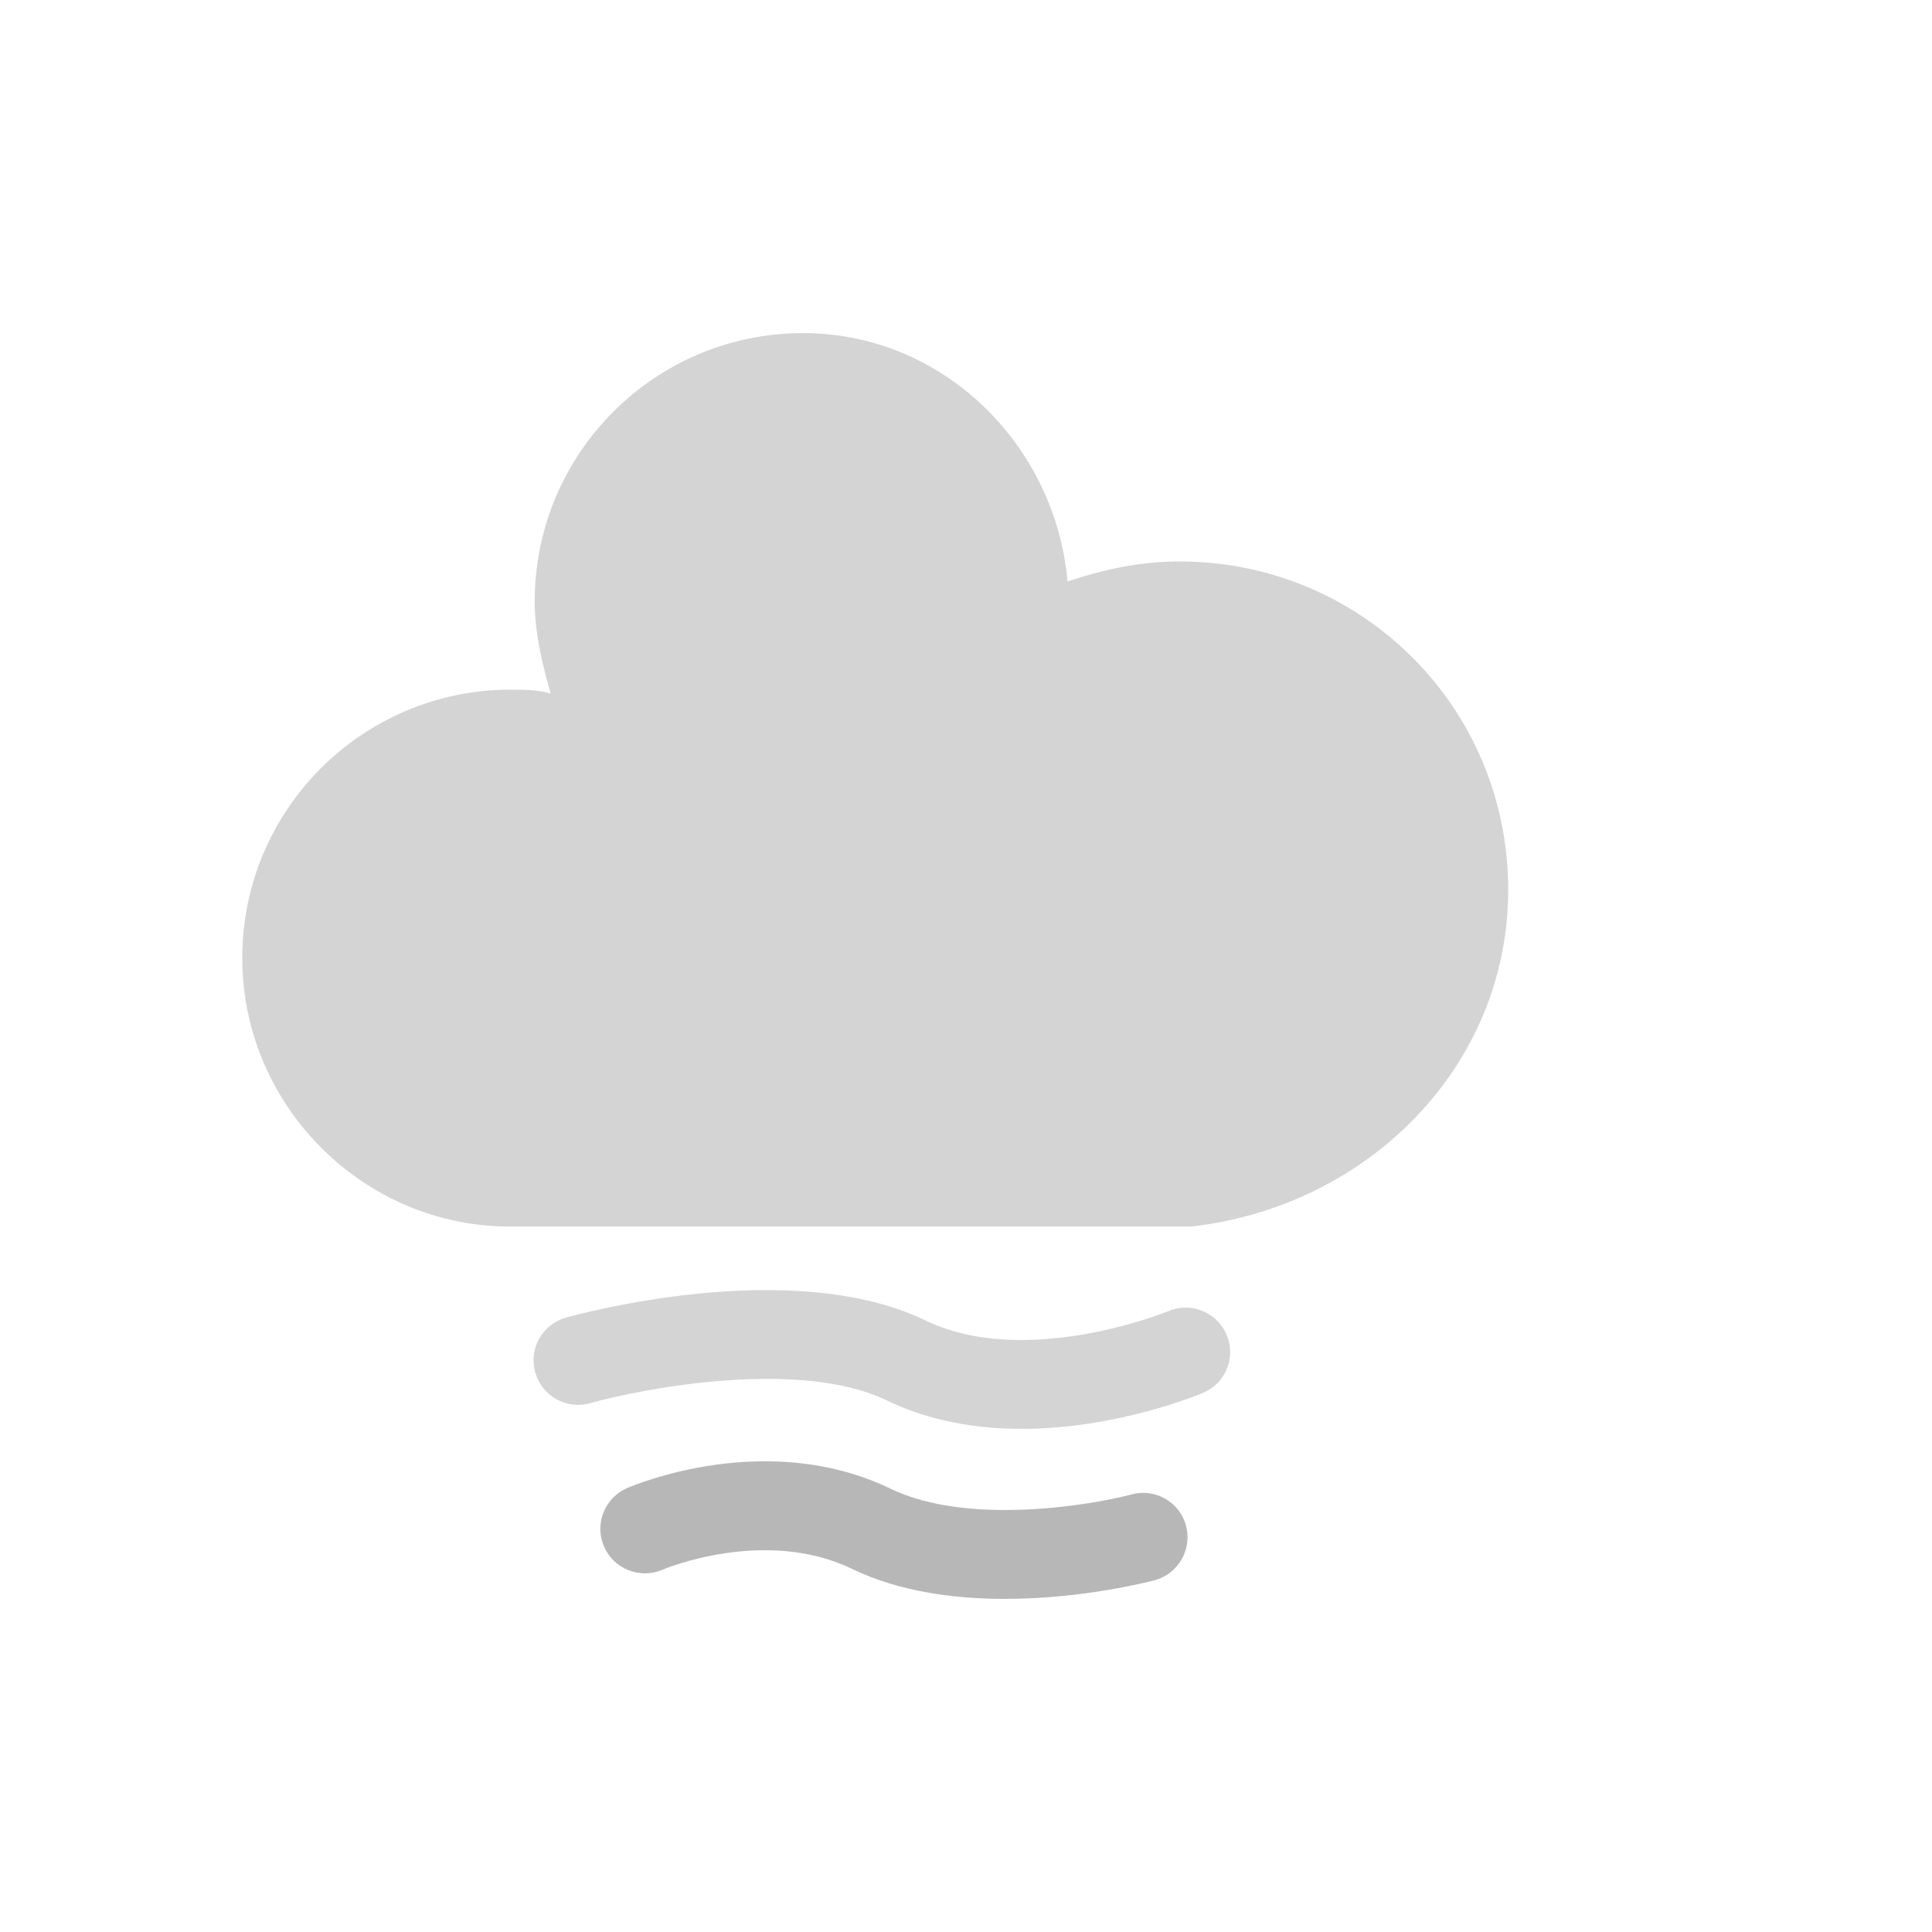
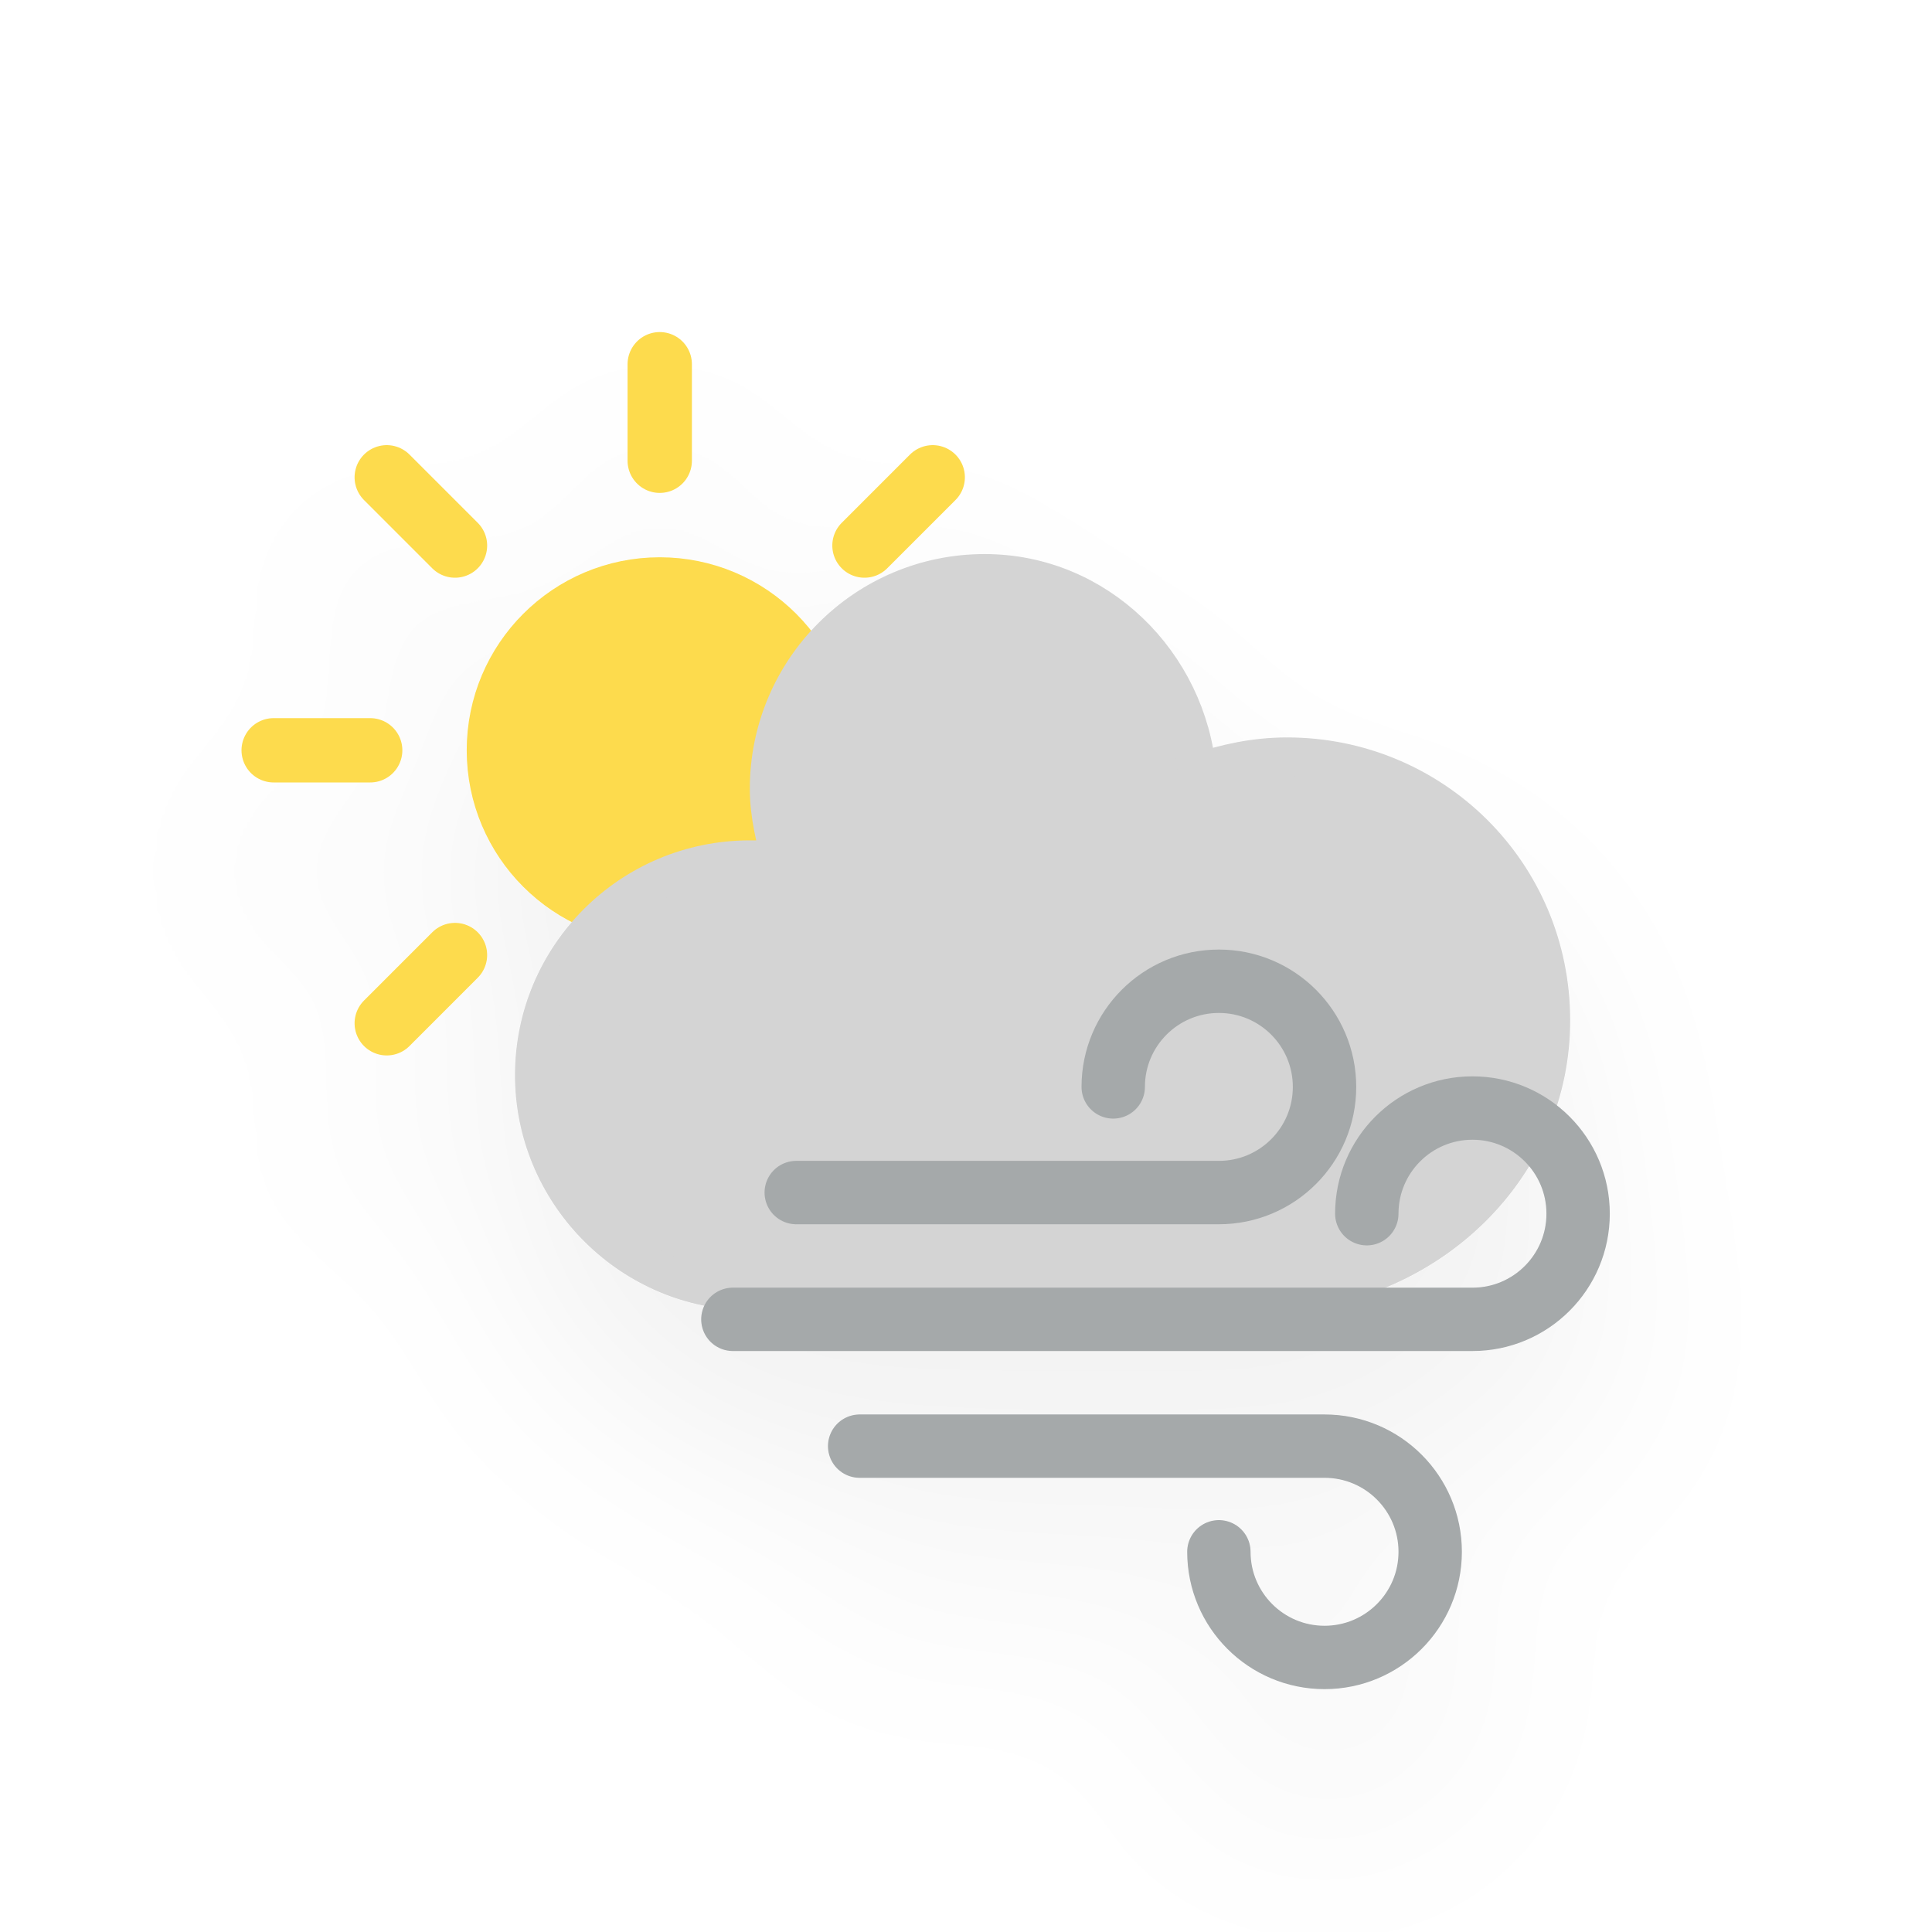
- <svg xmlns="http://www.w3.org/2000/svg" version="1.1" width="63.8" height="63.8" viewbox="0 0 17 17" id="svg32">
-   <defs id="defs15">
-     <filter id="blur" width="2" height="2">
-       <feComponentTransfer id="feComponentTransfer4">
-         <feFuncA type="linear" slope="0.05" id="feFuncA2" />
+ <svg xmlns="http://www.w3.org/2000/svg" version="1.1" width="64" height="64" viewbox="0 0 64 64" id="svg66">
+   <defs id="defs19">
+     <filter id="blur" width="200%" height="200%">
+       <feGaussianBlur in="SourceAlpha" stdDeviation="3" id="feGaussianBlur2" />
+       <feOffset dx="0" dy="4" result="offsetblur" id="feOffset4" />
+       <feComponentTransfer id="feComponentTransfer8">
+         <feFuncA type="linear" slope="0.05" id="feFuncA6" />
      </feComponentTransfer>
-       <feMerge id="feMerge10">
-         <feMergeNode id="feMergeNode6" />
-         <feMergeNode in="SourceGraphic" id="feMergeNode8" />
+       <feMerge id="feMerge14">
+         <feMergeNode id="feMergeNode10" />
+         <feMergeNode in="SourceGraphic" id="feMergeNode12" />
      </feMerge>
    </filter>
-     <style type="text/css" id="style13">
- /* CLOUDS */
+     <style type="text/css" id="style17">
+ /*
+ ** CLOUDS
+ */
+ @keyframes am-weather-cloud-2 {
+   0% {
+     -webkit-transform: translate(0px,0px);
+        -moz-transform: translate(0px,0px);
+         -ms-transform: translate(0px,0px);
+             transform: translate(0px,0px);
+   }
+ 
+   50% {
+     -webkit-transform: translate(2px,0px);
+        -moz-transform: translate(2px,0px);
+         -ms-transform: translate(2px,0px);
+             transform: translate(2px,0px);
+   }
+ 
+   100% {
+     -webkit-transform: translate(0px,0px);
+        -moz-transform: translate(0px,0px);
+         -ms-transform: translate(0px,0px);
+             transform: translate(0px,0px);
+   }
+ }
+ 
+ .am-weather-cloud-2 {
+   -webkit-animation-name: am-weather-cloud-2;
+      -moz-animation-name: am-weather-cloud-2;
+           animation-name: am-weather-cloud-2;
+   -webkit-animation-duration: 3s;
+      -moz-animation-duration: 3s;
+           animation-duration: 3s;
+   -webkit-animation-timing-function: linear;
+      -moz-animation-timing-function: linear;
+           animation-timing-function: linear;
+   -webkit-animation-iteration-count: infinite;
+      -moz-animation-iteration-count: infinite;
+           animation-iteration-count: infinite;
+ }
+ 
+ /*
+ ** SUN
+ */
+ @keyframes am-weather-sun {
+   0% {
+     -webkit-transform: rotate(0deg);
+        -moz-transform: rotate(0deg);
+         -ms-transform: rotate(0deg);
+             transform: rotate(0deg);
+   }
+ 
+   100% {
+     -webkit-transform: rotate(360deg);
+        -moz-transform: rotate(360deg);
+         -ms-transform: rotate(360deg);
+             transform: rotate(360deg);
+   }
+ }
+ 
+ .am-weather-sun {
+   -webkit-animation-name: am-weather-sun;
+      -moz-animation-name: am-weather-sun;
+       -ms-animation-name: am-weather-sun;
+           animation-name: am-weather-sun;
+   -webkit-animation-duration: 9s;
+      -moz-animation-duration: 9s;
+       -ms-animation-duration: 9s;
+           animation-duration: 9s;
+   -webkit-animation-timing-function: linear;
+      -moz-animation-timing-function: linear;
+       -ms-animation-timing-function: linear;
+           animation-timing-function: linear;
+   -webkit-animation-iteration-count: infinite;
+      -moz-animation-iteration-count: infinite;
+       -ms-animation-iteration-count: infinite;
+           animation-iteration-count: infinite;
+ }
+ 
+ @keyframes am-weather-sun-shiny {
+   0% {
+     stroke-dasharray: 3px 10px;
+     stroke-dashoffset: 0px;
+   }
+ 
+   50% {
+     stroke-dasharray: 0.1px 10px;
+     stroke-dashoffset: -1px;
+   }
+ 
+   100% {
+     stroke-dasharray: 3px 10px;
+     stroke-dashoffset: 0px;
+   }
+ }
+ 
+ .am-weather-sun-shiny line {
+   -webkit-animation-name: am-weather-sun-shiny;
+      -moz-animation-name: am-weather-sun-shiny;
+       -ms-animation-name: am-weather-sun-shiny;
+           animation-name: am-weather-sun-shiny;
+   -webkit-animation-duration: 2s;
+      -moz-animation-duration: 2s;
+       -ms-animation-duration: 2s;
+           animation-duration: 2s;
+   -webkit-animation-timing-function: linear;
+      -moz-animation-timing-function: linear;
+       -ms-animation-timing-function: linear;
+           animation-timing-function: linear;
+   -webkit-animation-iteration-count: infinite;
+      -moz-animation-iteration-count: infinite;
+       -ms-animation-iteration-count: infinite;
+           animation-iteration-count: infinite;
+ }
+         </style>
+     <filter id="blur-4" width="200%" height="200%">
+       <feGaussianBlur in="SourceAlpha" stdDeviation="3" id="feGaussianBlur40" />
+       <feOffset dx="0" dy="4" result="offsetblur" id="feOffset42" />
+       <feComponentTransfer id="feComponentTransfer46">
+         <feFuncA type="linear" slope="0.05" id="feFuncA44" />
+       </feComponentTransfer>
+       <feMerge id="feMerge52">
+         <feMergeNode id="feMergeNode48" />
+         <feMergeNode in="SourceGraphic" id="feMergeNode50" />
+       </feMerge>
+     </filter>
+     <style type="text/css" id="style55">
+ /*
+ ** CLOUDS
+ */
@keyframes am-weather-cloud-1 {
- 	0% {
- 		-webkit-transform: translate(-2px,0px);
- 		-moz-transform: translate(-2px,0px);
- 		-ms-transform: translate(-2px,0px);
- 		transform: translate(-2px,0px);
- 	}
- 	25% {
- 		-webkit-transform: translate(6px,0px);
- 		-moz-transform: translate(6px,0px);
- 		-ms-transform: translate(6px,0px);
- 		transform: translate(6px,0px);
- 	}
- 	50% {
- 		-webkit-transform: translate(-2px,0px);
- 		-moz-transform: translate(-2px,0px);
- 		-ms-transform: translate(-2px,0px);
- 		transform: translate(-2px,0px);
- 	}
- 	100% {
- 		-webkit-transform: translate(-2px,0px);
- 		-moz-transform: translate(-2px,0px);
- 		-ms-transform: translate(-2px,0px);
- 		transform: translate(-2px,0px);
- 	}
- }
+   0% {
+     -webkit-transform: translate(-5px,0px);
+        -moz-transform: translate(-5px,0px);
+         -ms-transform: translate(-5px,0px);
+             transform: translate(-5px,0px);
+   }
+ 
+   50% {
+     -webkit-transform: translate(6px,0px);
+        -moz-transform: translate(6px,0px);
+         -ms-transform: translate(6px,0px);
+             transform: translate(6px,0px);
+   }
+ 
+   100% {
+     -webkit-transform: translate(-5px,0px);
+        -moz-transform: translate(-5px,0px);
+         -ms-transform: translate(-5px,0px);
+             transform: translate(-5px,0px);
+   }
+ }
+ 
.am-weather-cloud-1 {
- 	-webkit-animation-name: am-weather-cloud-1;
- 	-moz-animation-name: am-weather-cloud-1;
- 	animation-name: am-weather-cloud-1;
- 	-webkit-animation-duration: 10s;
- 	-moz-animation-duration: 10s;
- 	animation-duration: 10s;
- 	-webkit-animation-timing-function: linear;
- 	-moz-animation-timing-function: linear;
- 	animation-timing-function: linear;
- 	-webkit-animation-iteration-count: infinite;
- 	-moz-animation-iteration-count: infinite;
- 	animation-iteration-count: infinite;
- }
- 
- 
- @keyframes am-weather-cloud-3 {
- 	0% {
- 		-webkit-transform: translate(0px,0px);
- 		-moz-transform: translate(0px,0px);
- 		-ms-transform: translate(0px,0px);
- 		transform: translate(0px,0px);
- 	}
- 	25% {
- 		-webkit-transform: translate(2px,0px);
- 		-moz-transform: translate(2px,0px);
- 		-ms-transform: translate(2px,0px);
- 		transform: translate(2px,0px);
- 	}
- 	50% {
- 		-webkit-transform: translate(0px,0px);
- 		-moz-transform: translate(0px,0px);
- 		-ms-transform: translate(0px,0px);
- 		transform: translate(0px,0px);
- 	}
- 	100% {
- 		-webkit-transform: translate(0px,0px);
- 		-moz-transform: translate(0px,0px);
- 		-ms-transform: translate(0px,0px);
- 		transform: translate(0px,0px);
- 	}
- }
- .am-weather-cloud-3 {
- 	-webkit-animation-name: am-weather-cloud-3;
- 	-moz-animation-name: am-weather-cloud-3;
- 	animation-name: am-weather-cloud-3;
- 	-webkit-animation-duration: 10s;
- 	-moz-animation-duration: 10s;
- 	animation-duration: 10s;
- 	-webkit-animation-timing-function: linear;
- 	-moz-animation-timing-function: linear;
- 	animation-timing-function: linear;
- 	-webkit-animation-iteration-count: infinite;
- 	-moz-animation-iteration-count: infinite;
- 	animation-iteration-count: infinite;
- }
- /* EASING */
+   -webkit-animation-name: am-weather-cloud-1;
+      -moz-animation-name: am-weather-cloud-1;
+           animation-name: am-weather-cloud-1;
+   -webkit-animation-duration: 7s;
+      -moz-animation-duration: 7s;
+           animation-duration: 7s;
+   -webkit-animation-timing-function: linear;
+      -moz-animation-timing-function: linear;
+           animation-timing-function: linear;
+   -webkit-animation-iteration-count: infinite;
+      -moz-animation-iteration-count: infinite;
+           animation-iteration-count: infinite;
+ }
+ 
+ @keyframes am-weather-cloud-2 {
+   0% {
+     -webkit-transform: translate(0px,0px);
+        -moz-transform: translate(0px,0px);
+         -ms-transform: translate(0px,0px);
+             transform: translate(0px,0px);
+   }
+ 
+   50% {
+     -webkit-transform: translate(2px,0px);
+        -moz-transform: translate(2px,0px);
+         -ms-transform: translate(2px,0px);
+             transform: translate(2px,0px);
+   }
+ 
+   100% {
+     -webkit-transform: translate(0px,0px);
+        -moz-transform: translate(0px,0px);
+         -ms-transform: translate(0px,0px);
+             transform: translate(0px,0px);
+   }
+ }
+ 
+ .am-weather-cloud-2 {
+   -webkit-animation-name: am-weather-cloud-2;
+      -moz-animation-name: am-weather-cloud-2;
+           animation-name: am-weather-cloud-2;
+   -webkit-animation-duration: 3s;
+      -moz-animation-duration: 3s;
+           animation-duration: 3s;
+   -webkit-animation-timing-function: linear;
+      -moz-animation-timing-function: linear;
+           animation-timing-function: linear;
+   -webkit-animation-iteration-count: infinite;
+      -moz-animation-iteration-count: infinite;
+           animation-iteration-count: infinite;
+ }
+ 
+ /*
+ ** SUN
+ */
+ @keyframes am-weather-sun {
+   0% {
+     -webkit-transform: rotate(0deg);
+        -moz-transform: rotate(0deg);
+         -ms-transform: rotate(0deg);
+             transform: rotate(0deg);
+   }
+ 
+   100% {
+     -webkit-transform: rotate(360deg);
+        -moz-transform: rotate(360deg);
+         -ms-transform: rotate(360deg);
+             transform: rotate(360deg);
+   }
+ }
+ 
+ .am-weather-sun {
+   -webkit-animation-name: am-weather-sun;
+      -moz-animation-name: am-weather-sun;
+       -ms-animation-name: am-weather-sun;
+           animation-name: am-weather-sun;
+   -webkit-animation-duration: 9s;
+      -moz-animation-duration: 9s;
+       -ms-animation-duration: 9s;
+           animation-duration: 9s;
+   -webkit-animation-timing-function: linear;
+      -moz-animation-timing-function: linear;
+       -ms-animation-timing-function: linear;
+           animation-timing-function: linear;
+   -webkit-animation-iteration-count: infinite;
+      -moz-animation-iteration-count: infinite;
+       -ms-animation-iteration-count: infinite;
+           animation-iteration-count: infinite;
+ }
+ 
+ @keyframes am-weather-sun-shiny {
+   0% {
+     stroke-dasharray: 3px 10px;
+     stroke-dashoffset: 0px;
+   }
+ 
+   50% {
+     stroke-dasharray: 0.1px 10px;
+     stroke-dashoffset: -1px;
+   }
+ 
+   100% {
+     stroke-dasharray: 3px 10px;
+     stroke-dashoffset: 0px;
+   }
+ }
+ 
+ .am-weather-sun-shiny line {
+   -webkit-animation-name: am-weather-sun-shiny;
+      -moz-animation-name: am-weather-sun-shiny;
+       -ms-animation-name: am-weather-sun-shiny;
+           animation-name: am-weather-sun-shiny;
+   -webkit-animation-duration: 2s;
+      -moz-animation-duration: 2s;
+       -ms-animation-duration: 2s;
+           animation-duration: 2s;
+   -webkit-animation-timing-function: linear;
+      -moz-animation-timing-function: linear;
+       -ms-animation-timing-function: linear;
+           animation-timing-function: linear;
+   -webkit-animation-iteration-count: infinite;
+      -moz-animation-iteration-count: infinite;
+       -ms-animation-iteration-count: infinite;
+           animation-iteration-count: infinite;
+ }
+ 
+ 
+ 
+ 
+ /*
+ ** MOON
+ */
+ @keyframes am-weather-moon {
+   0% {
+     -webkit-transform: rotate(0deg);
+        -moz-transform: rotate(0deg);
+         -ms-transform: rotate(0deg);
+             transform: rotate(0deg);
+   }
+ 
+   50% {
+     -webkit-transform: rotate(15deg);
+        -moz-transform: rotate(15deg);
+         -ms-transform: rotate(15deg);
+             transform: rotate(15deg);
+   }
+ 
+   100% {
+     -webkit-transform: rotate(0deg);
+        -moz-transform: rotate(0deg);
+         -ms-transform: rotate(0deg);
+             transform: rotate(0deg);
+   }
+ }
+ 
+ .am-weather-moon {
+   -webkit-animation-name: am-weather-moon;
+      -moz-animation-name: am-weather-moon;
+       -ms-animation-name: am-weather-moon;
+           animation-name: am-weather-moon;
+   -webkit-animation-duration: 6s;
+      -moz-animation-duration: 6s;
+       -ms-animation-duration: 6s;
+           animation-duration: 6s;
+   -webkit-animation-timing-function: linear;
+      -moz-animation-timing-function: linear;
+       -ms-animation-timing-function: linear;
+           animation-timing-function: linear;
+   -webkit-animation-iteration-count: infinite;
+      -moz-animation-iteration-count: infinite;
+       -ms-animation-iteration-count: infinite;
+           animation-iteration-count: infinite;
+   -webkit-transform-origin: 12.5px 15.15px 0; /* TODO FF CENTER ISSUE */
+      -moz-transform-origin: 12.5px 15.15px 0; /* TODO FF CENTER ISSUE */
+       -ms-transform-origin: 12.5px 15.15px 0; /* TODO FF CENTER ISSUE */
+           transform-origin: 12.5px 15.15px 0; /* TODO FF CENTER ISSUE */
+ }
+ 
+ @keyframes am-weather-moon-star-1 {
+   0% {
+     opacity: 0;
+   }
+ 
+   100% {
+     opacity: 1;
+   }
+ }
+ 
+ .am-weather-moon-star-1 {
+   -webkit-animation-name: am-weather-moon-star-1;
+      -moz-animation-name: am-weather-moon-star-1;
+       -ms-animation-name: am-weather-moon-star-1;
+           animation-name: am-weather-moon-star-1;
+   -webkit-animation-delay: 3s;
+      -moz-animation-delay: 3s;
+       -ms-animation-delay: 3s;
+           animation-delay: 3s;
+   -webkit-animation-duration: 5s;
+      -moz-animation-duration: 5s;
+       -ms-animation-duration: 5s;
+           animation-duration: 5s;
+   -webkit-animation-timing-function: linear;
+      -moz-animation-timing-function: linear;
+       -ms-animation-timing-function: linear;
+           animation-timing-function: linear;
+   -webkit-animation-iteration-count: 1;
+      -moz-animation-iteration-count: 1;
+       -ms-animation-iteration-count: 1;
+           animation-iteration-count: 1;
+ }
+ 
+ @keyframes am-weather-moon-star-2 {
+   0% {
+     opacity: 0;
+   }
+ 
+   100% {
+     opacity: 1;
+   }
+ }
+ 
+ .am-weather-moon-star-2 {
+   -webkit-animation-name: am-weather-moon-star-2;
+      -moz-animation-name: am-weather-moon-star-2;
+       -ms-animation-name: am-weather-moon-star-2;
+           animation-name: am-weather-moon-star-2;
+   -webkit-animation-delay: 5s;
+      -moz-animation-delay: 5s;
+       -ms-animation-delay: 5s;
+           animation-delay: 5s;
+   -webkit-animation-duration: 4s;
+      -moz-animation-duration: 4s;
+       -ms-animation-duration: 4s;
+           animation-duration: 4s;
+   -webkit-animation-timing-function: linear;
+      -moz-animation-timing-function: linear;
+       -ms-animation-timing-function: linear;
+           animation-timing-function: linear;
+   -webkit-animation-iteration-count: 1;
+      -moz-animation-iteration-count: 1;
+       -ms-animation-iteration-count: 1;
+           animation-iteration-count: 1;
+ }
+ 
+ /*
+ ** RAIN
+ */
+ @keyframes am-weather-rain {
+   0% {
+     stroke-dashoffset: 0;
+   }
+ 
+   100% {
+     stroke-dashoffset: -100;
+   }
+ }
+ 
+ .am-weather-rain-1 {
+   -webkit-animation-name: am-weather-rain;
+      -moz-animation-name: am-weather-rain;
+       -ms-animation-name: am-weather-rain;
+           animation-name: am-weather-rain;
+   -webkit-animation-duration: 8s;
+      -moz-animation-duration: 8s;
+       -ms-animation-duration: 8s;
+           animation-duration: 8s;
+   -webkit-animation-timing-function: linear;
+      -moz-animation-timing-function: linear;
+       -ms-animation-timing-function: linear;
+           animation-timing-function: linear;
+   -webkit-animation-iteration-count: infinite;
+      -moz-animation-iteration-count: infinite;
+       -ms-animation-iteration-count: infinite;
+           animation-iteration-count: infinite;
+ }
+ 
+ .am-weather-rain-2 {
+   -webkit-animation-name: am-weather-rain;
+      -moz-animation-name: am-weather-rain;
+       -ms-animation-name: am-weather-rain;
+           animation-name: am-weather-rain;
+   -webkit-animation-delay: 0.25s;
+      -moz-animation-delay: 0.25s;
+       -ms-animation-delay: 0.25s;
+           animation-delay: 0.25s;
+   -webkit-animation-duration: 8s;
+      -moz-animation-duration: 8s;
+       -ms-animation-duration: 8s;
+           animation-duration: 8s;
+   -webkit-animation-timing-function: linear;
+      -moz-animation-timing-function: linear;
+       -ms-animation-timing-function: linear;
+           animation-timing-function: linear;
+   -webkit-animation-iteration-count: infinite;
+      -moz-animation-iteration-count: infinite;
+       -ms-animation-iteration-count: infinite;
+           animation-iteration-count: infinite;
+ }
+ 
+ 
+ /*
+ ** SNOW
+ */
+ @keyframes am-weather-snow {
+   0% {
+     -webkit-transform: translateX(0) translateY(0);
+        -moz-transform: translateX(0) translateY(0);
+         -ms-transform: translateX(0) translateY(0);
+             transform: translateX(0) translateY(0);
+   }
+ 
+   33.33% {
+     -webkit-transform: translateX(-1.2px) translateY(2px);
+        -moz-transform: translateX(-1.2px) translateY(2px);
+         -ms-transform: translateX(-1.2px) translateY(2px);
+             transform: translateX(-1.2px) translateY(2px);
+   }
+ 
+   66.66% {
+     -webkit-transform: translateX(1.4px) translateY(4px);
+        -moz-transform: translateX(1.4px) translateY(4px);
+         -ms-transform: translateX(1.4px) translateY(4px);
+             transform: translateX(1.4px) translateY(4px);
+     opacity: 1;
+   }
+ 
+   100% {
+     -webkit-transform: translateX(-1.6px) translateY(6px);
+        -moz-transform: translateX(-1.6px) translateY(6px);
+         -ms-transform: translateX(-1.6px) translateY(6px);
+             transform: translateX(-1.6px) translateY(6px);
+     opacity: 0;
+   }
+ }
+ 
+ @keyframes am-weather-snow-reverse {
+   0% {
+     -webkit-transform: translateX(0) translateY(0);
+        -moz-transform: translateX(0) translateY(0);
+         -ms-transform: translateX(0) translateY(0);
+             transform: translateX(0) translateY(0);
+   }
+ 
+   33.33% {
+     -webkit-transform: translateX(1.2px) translateY(2px);
+        -moz-transform: translateX(1.2px) translateY(2px);
+         -ms-transform: translateX(1.2px) translateY(2px);
+             transform: translateX(1.2px) translateY(2px);
+   }
+ 
+   66.66% {
+     -webkit-transform: translateX(-1.4px) translateY(4px);
+        -moz-transform: translateX(-1.4px) translateY(4px);
+         -ms-transform: translateX(-1.4px) translateY(4px);
+             transform: translateX(-1.4px) translateY(4px);
+     opacity: 1;
+   }
+ 
+   100% {
+     -webkit-transform: translateX(1.6px) translateY(6px);
+        -moz-transform: translateX(1.6px) translateY(6px);
+         -ms-transform: translateX(1.6px) translateY(6px);
+             transform: translateX(1.6px) translateY(6px);
+     opacity: 0;
+   }
+ }
+ 
+ .am-weather-snow-1 {
+   -webkit-animation-name: am-weather-snow;
+      -moz-animation-name: am-weather-snow;
+       -ms-animation-name: am-weather-snow;
+           animation-name: am-weather-snow;
+   -webkit-animation-duration: 2s;
+      -moz-animation-duration: 2s;
+       -ms-animation-duration: 2s;
+           animation-duration: 2s;
+   -webkit-animation-timing-function: linear;
+      -moz-animation-timing-function: linear;
+       -ms-animation-timing-function: linear;
+           animation-timing-function: linear;
+   -webkit-animation-iteration-count: infinite;
+      -moz-animation-iteration-count: infinite;
+       -ms-animation-iteration-count: infinite;
+           animation-iteration-count: infinite;
+ }
+ 
+ .am-weather-snow-2 {
+   -webkit-animation-name: am-weather-snow;
+      -moz-animation-name: am-weather-snow;
+       -ms-animation-name: am-weather-snow;
+           animation-name: am-weather-snow;
+   -webkit-animation-delay: 1.2s;
+      -moz-animation-delay: 1.2s;
+       -ms-animation-delay: 1.2s;
+           animation-delay: 1.2s;
+   -webkit-animation-duration: 2s;
+      -moz-animation-duration: 2s;
+       -ms-animation-duration: 2s;
+           animation-duration: 2s;
+   -webkit-animation-timing-function: linear;
+      -moz-animation-timing-function: linear;
+       -ms-animation-timing-function: linear;
+           animation-timing-function: linear;
+   -webkit-animation-iteration-count: infinite;
+      -moz-animation-iteration-count: infinite;
+       -ms-animation-iteration-count: infinite;
+           animation-iteration-count: infinite;
+ }
+ 
+ .am-weather-snow-3 {
+   -webkit-animation-name: am-weather-snow-reverse;
+      -moz-animation-name: am-weather-snow-reverse;
+       -ms-animation-name: am-weather-snow-reverse;
+           animation-name: am-weather-snow-reverse;
+   -webkit-animation-duration: 2s;
+      -moz-animation-duration: 2s;
+       -ms-animation-duration: 2s;
+           animation-duration: 2s;
+   -webkit-animation-timing-function: linear;
+      -moz-animation-timing-function: linear;
+       -ms-animation-timing-function: linear;
+           animation-timing-function: linear;
+   -webkit-animation-iteration-count: infinite;
+      -moz-animation-iteration-count: infinite;
+       -ms-animation-iteration-count: infinite;
+           animation-iteration-count: infinite;
+ }
+ 
+ /*
+ ** EASING
+ */
.am-weather-easing-ease-in-out {
- 	-webkit-animation-timing-function: ease-in-out;
- 	-moz-animation-timing-function: ease-in-out;
- 	-ms-animation-timing-function: ease-in-out;
- 	animation-timing-function: ease-in-out;
- }</style>
+   -webkit-animation-timing-function: ease-in-out;
+      -moz-animation-timing-function: ease-in-out;
+       -ms-animation-timing-function: ease-in-out;
+           animation-timing-function: ease-in-out;
+ }
+ 
+         </style>
  </defs>
-   <g filter="url(#blur)" id="cloudy">
-     <g transform="matrix(1.32294,0,0,1.32294,13.15947,6.369711)" id="g29">
-       <g class="am-weather-cloud-1 am-weather-easing-ease-in-out" id="g19">
-         <path d="M 41.35,22.94 C 38.58,23.68 30.28,25.06 25.12,22.57 16.68,18.49 7.68,22.36 7.3,22.52 c -1.51,0.67 -2.2,2.43 -1.54,3.94 0.66,1.52 2.43,2.21 3.94,1.56 0.07,-0.03 6.89,-2.91 12.8,-0.05 3.19,1.54 6.91,2.02 10.3,2.02 5.31,0 9.8,-1.18 10.1,-1.26 1.6,-0.43 2.55,-2.08 2.12,-3.68 -0.42,-1.59 -2.07,-2.54 -3.67,-2.11 z" fill="#b7b7b7" transform="matrix(0.37,0,0,0.37,3,24)" id="path17" />
+   <g filter="url(#blur)" id="cloudy-day-2">
+     <g transform="matrix(1.06573,0,0,1.06573,21.85449,7.80281)" id="g63">
+       <g transform="translate(0,16)" id="g57">
+         <g class="am-weather-sun" id="g53">
+           <g id="g23">
+             <line fill="none" stroke="#fddb4e" stroke-linecap="round" stroke-width="2" transform="translate(0,9)" x1="0" x2="0" y1="0" y2="3" id="line21" />
+           </g>
+           <g transform="rotate(45)" id="g27">
+             <line fill="none" stroke="#fddb4e" stroke-linecap="round" stroke-width="2" transform="translate(0,9)" x1="0" x2="0" y1="0" y2="3" id="line25" />
+           </g>
+           <g transform="rotate(90)" id="g31">
+             <line fill="none" stroke="#fddb4e" stroke-linecap="round" stroke-width="2" transform="translate(0,9)" x1="0" x2="0" y1="0" y2="3" id="line29" />
+           </g>
+           <g transform="rotate(135)" id="g35">
+             <line fill="none" stroke="#fddb4e" stroke-linecap="round" stroke-width="2" transform="translate(0,9)" x1="0" x2="0" y1="0" y2="3" id="line33" />
+           </g>
+           <g transform="scale(-1)" id="g39">
+             <line fill="none" stroke="#fddb4e" stroke-linecap="round" stroke-width="2" transform="translate(0,9)" x1="0" x2="0" y1="0" y2="3" id="line37" />
+           </g>
+           <g transform="rotate(-135)" id="g43">
+             <line fill="none" stroke="#fddb4e" stroke-linecap="round" stroke-width="2" transform="translate(0,9)" x1="0" x2="0" y1="0" y2="3" id="line41" />
+           </g>
+           <g transform="rotate(-90)" id="g47">
+             <line fill="none" stroke="#fddb4e" stroke-linecap="round" stroke-width="2" transform="translate(0,9)" x1="0" x2="0" y1="0" y2="3" id="line45" />
+           </g>
+           <g transform="rotate(-45)" id="g51">
+             <line fill="none" stroke="#fddb4e" stroke-linecap="round" stroke-width="2" transform="translate(0,9)" x1="0" x2="0" y1="0" y2="3" id="line49" />
+           </g>
+         </g>
+         <circle cx="0" cy="0" fill="#fddb4e" r="5" stroke="#fddb4e" stroke-width="2" id="circle55" />
      </g>
-       <g class="am-weather-cloud-1 am-weather-easing-ease-in-out" id="g23">
-         <path d="m 47.76,14.87 c -0.65,-1.52 -2.41,-2.24 -3.93,-1.59 -0.09,0.04 -9.6,3.91 -16.38,0.63 C 18.33,9.5 3.8,13.55 3.18,13.72 c -1.59,0.45 -2.52,2.11 -2.06,3.7 0.45,1.59 2.11,2.52 3.7,2.07 3.58,-1.01 14.15,-3.02 20.01,-0.19 2.95,1.43 6.13,1.92 9.11,1.92 6.41,0 11.9,-2.29 12.23,-2.43 1.53,-0.64 2.24,-2.4 1.59,-3.92 z" fill="#d4d4d4" transform="matrix(0.37,0,0,0.37,3,23)" id="path21" />
+       <g class="am-weather-cloud-2" id="g61">
+         <path d="m 47.7,35.4 c 0,-4.6 -3.7,-8.2 -8.2,-8.2 -1,0 -1.9,0.2 -2.8,0.5 -0.3,-3.4 -3.1,-6.2 -6.6,-6.2 -3.7,0 -6.7,3 -6.7,6.7 0,0.8 0.2,1.6 0.4,2.3 -0.3,-0.1 -0.7,-0.1 -1,-0.1 -3.7,0 -6.7,3 -6.7,6.7 0,3.6 2.9,6.6 6.5,6.7 h 17.2 c 4.4,-0.5 7.9,-4 7.9,-8.4 z" fill="#d4d4d4" stroke="#d4d4d4" stroke-linejoin="round" stroke-width="1.2" transform="translate(-20,-11)" id="path59" />
      </g>
-       <g class="am-weather-cloud-3 am-weather-easing-ease-in-out" id="g27">
-         <path d="m 47.7,35.4 c 0,-4.6 -3.7,-8.2 -8.2,-8.2 -1,0 -1.9,0.2 -2.8,0.5 -0.3,-3.4 -3.1,-6.2 -6.6,-6.2 -3.7,0 -6.7,3 -6.7,6.7 0,0.8 0.2,1.6 0.4,2.3 -0.3,-0.1 -0.7,-0.1 -1,-0.1 -3.7,0 -6.7,3 -6.7,6.7 0,3.6 2.9,6.6 6.5,6.7 h 17.2 c 4.4,-0.5 7.9,-4 7.9,-8.4 z" fill="#d4d4d4" transform="translate(-20,-18)" id="path25" />
-       </g>
+     </g>
+     <g transform="matrix(0.7,0,0,0.7,17.27686,21.30521)" id="g71">
+       <path class="am-weather-cloud-3" d="m 13,26 h 20 a 5,5 0 0 0 0,-10 5,5 0 0 0 -5,5" fill="none" stroke="#a5a9aa" stroke-width="3" stroke-linecap="round" id="path65" />
+       <path class="am-weather-cloud-2" d="m 10,32 h 35 a 5,5 0 0 0 0,-10 5,5 0 0 0 -5,5" fill="none" stroke="#a5a9aa" stroke-width="3" stroke-linecap="round" id="path67" />
+       <path class="am-weather-cloud-1" d="m 16,38 h 22 a 5,5 0 0 1 0,10 5,5 0 0 1 -5,-5" fill="none" stroke="#a5a9aa" stroke-width="3" stroke-linecap="round" id="path69" />
    </g>
  </g>
</svg>
